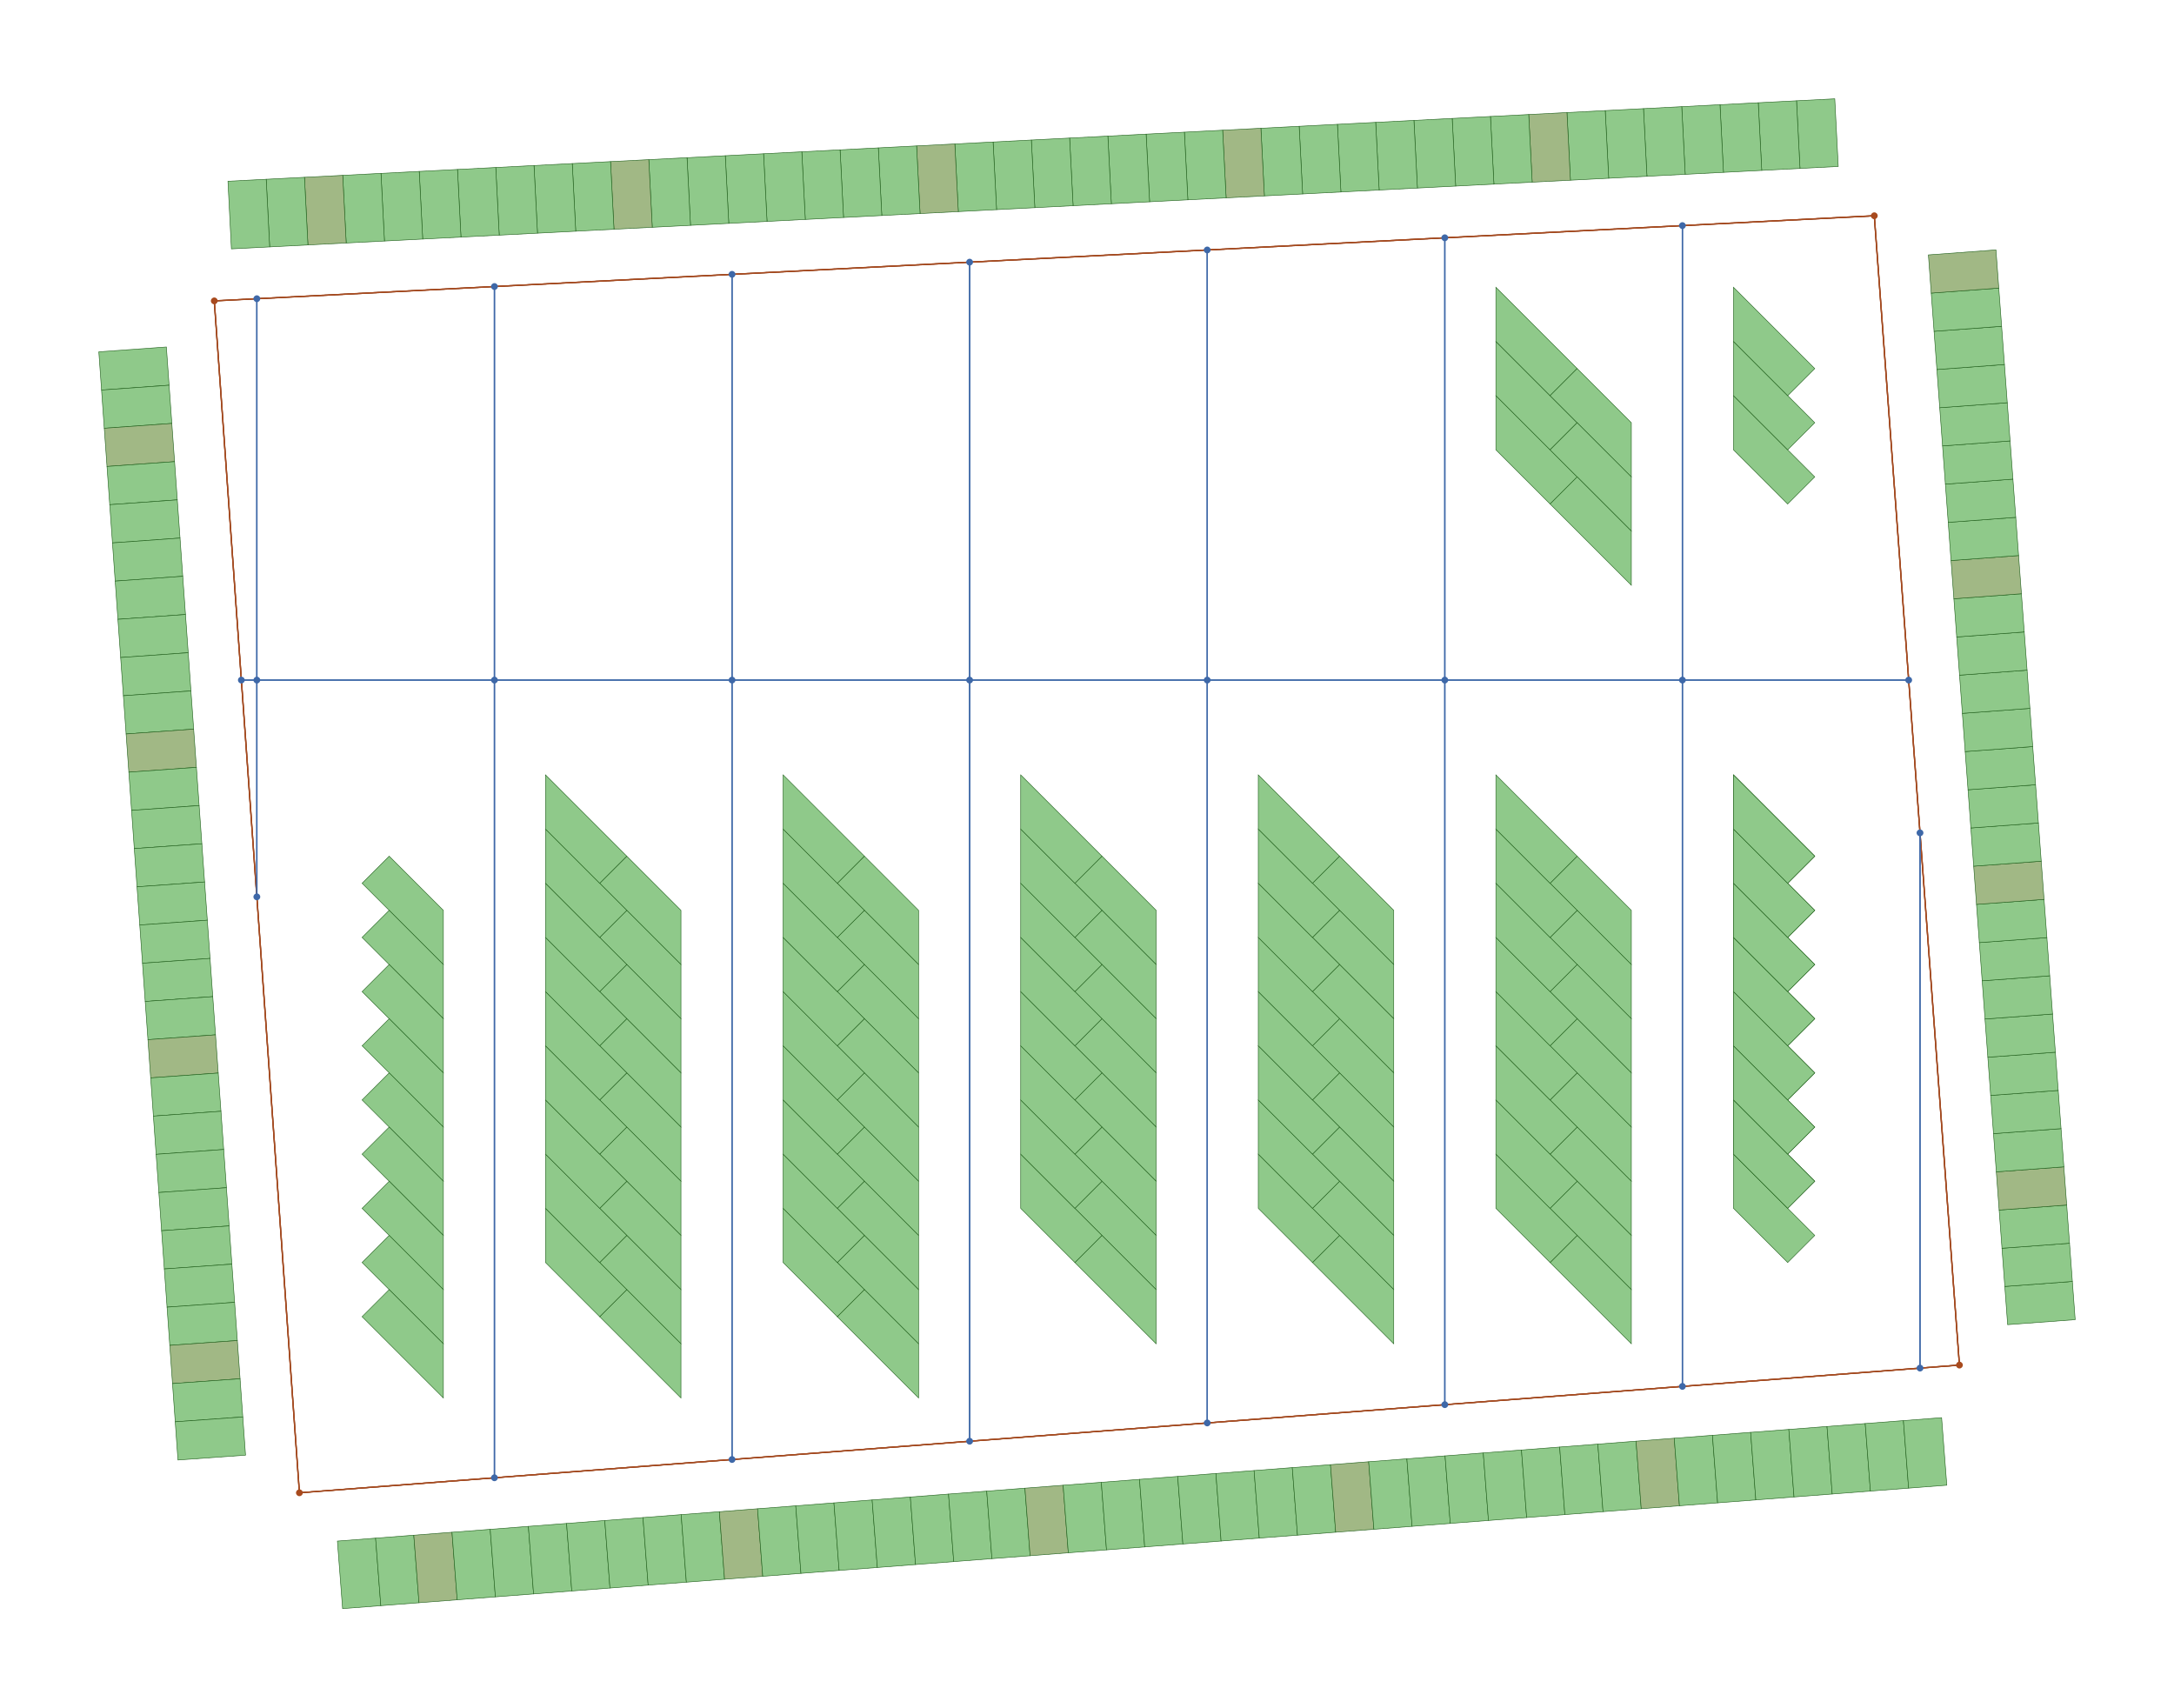
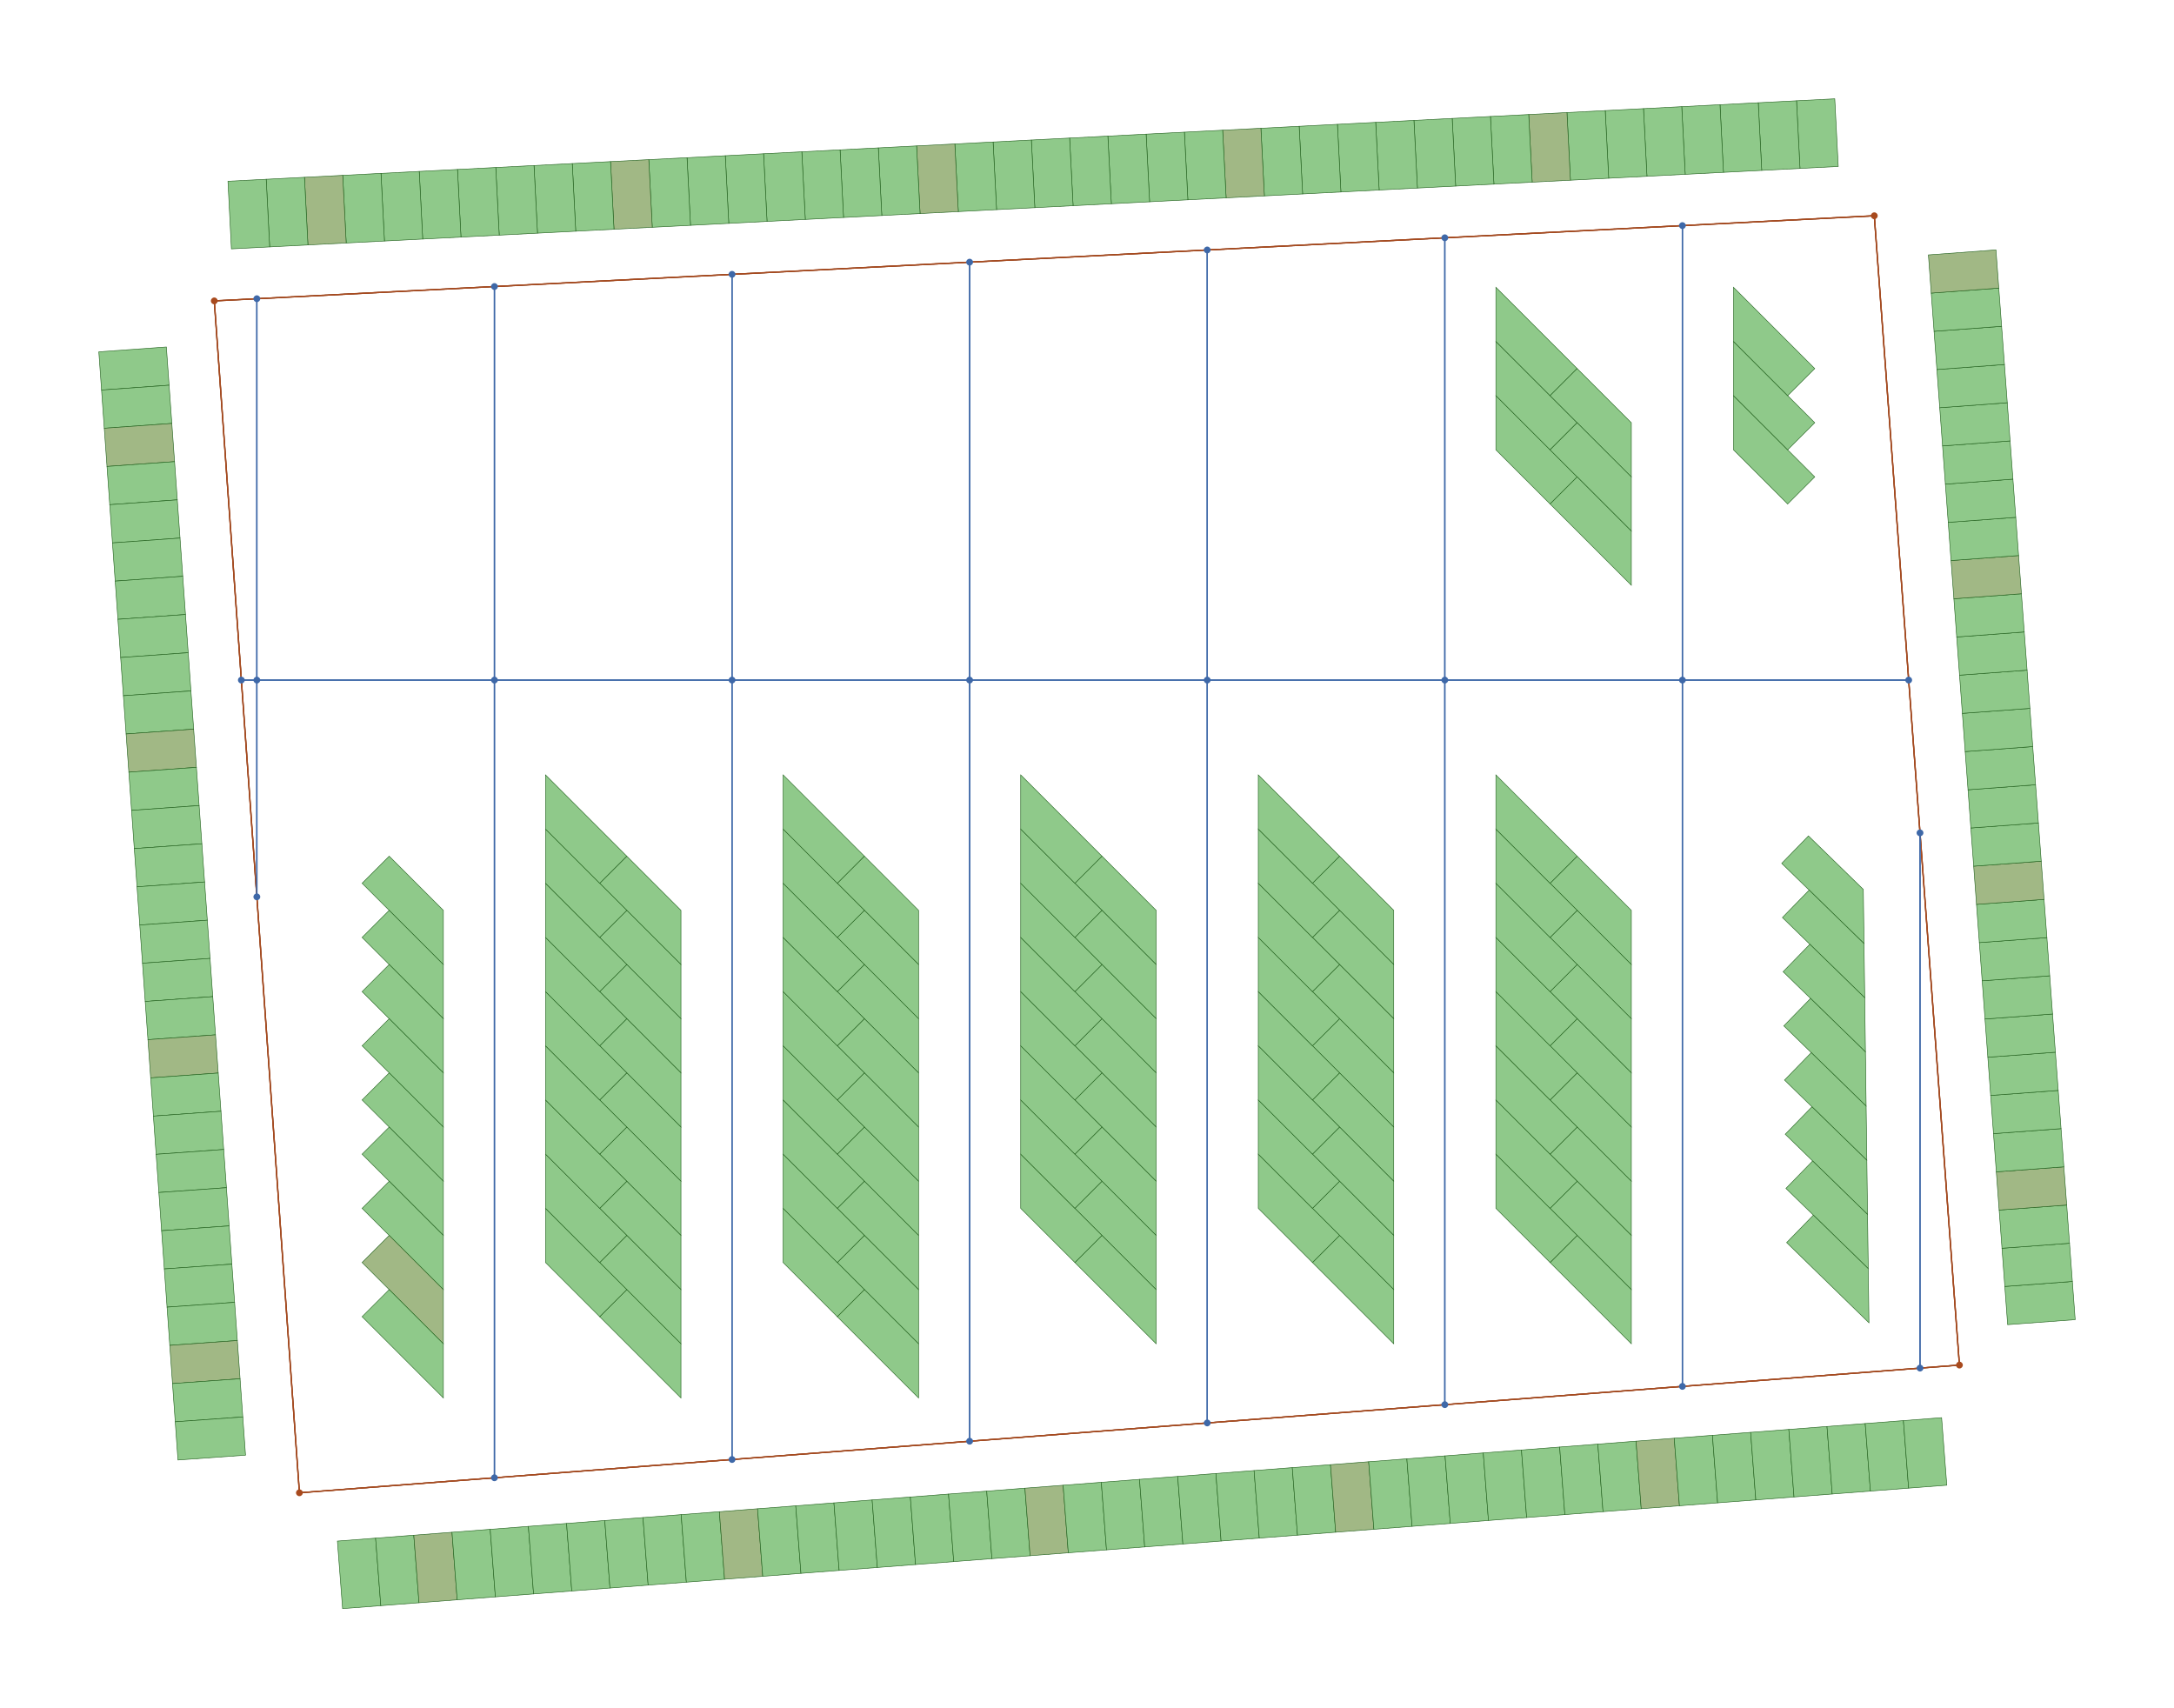
<svg xmlns="http://www.w3.org/2000/svg" width="1021.510" height="802.229" viewBox="-60.343 -50.428 510.755 401.115" preserveAspectRatio="xMidYMid meet">
  <style>polygon,line{vector-effect:non-scaling-stroke}</style>
  <g transform="translate(0,300.259) scale(1,-1)">
    <g id="boundary" fill="none" stroke="#222" stroke-width="0.5">
      <polygon points="10,0 400,30 380,300 -10,280" />
    </g>
    <g id="stalls" stroke="#1f5f1a" stroke-width="0.25">
      <polygon points="20.146,-27.212 29.120,-26.522 27.900,-10.659 18.926,-11.349" fill="#8fc98a" />
      <polygon points="29.120,-26.522 38.093,-25.831 36.873,-9.968 27.900,-10.659" fill="#8fc98a" />
      <polygon points="38.093,-25.831 47.067,-25.141 45.847,-9.278 36.873,-9.968" fill="#a1b885" />
      <polygon points="47.067,-25.141 56.040,-24.451 54.820,-8.588 45.847,-9.278" fill="#8fc98a" />
      <polygon points="56.040,-24.451 65.014,-23.761 63.794,-7.897 54.820,-8.588" fill="#8fc98a" />
      <polygon points="65.014,-23.761 73.987,-23.070 72.767,-7.207 63.794,-7.897" fill="#8fc98a" />
      <polygon points="73.987,-23.070 82.961,-22.380 81.741,-6.517 72.767,-7.207" fill="#8fc98a" />
      <polygon points="82.961,-22.380 91.934,-21.690 90.714,-5.827 81.741,-6.517" fill="#8fc98a" />
      <polygon points="91.934,-21.690 100.908,-20.999 99.688,-5.136 90.714,-5.827" fill="#8fc98a" />
      <polygon points="100.908,-20.999 109.881,-20.309 108.661,-4.446 99.688,-5.136" fill="#8fc98a" />
      <polygon points="109.881,-20.309 118.855,-19.619 117.635,-3.756 108.661,-4.446" fill="#a1b885" />
      <polygon points="118.855,-19.619 127.828,-18.929 126.608,-3.066 117.635,-3.756" fill="#8fc98a" />
      <polygon points="127.828,-18.929 136.802,-18.238 135.582,-2.375 126.608,-3.066" fill="#8fc98a" />
      <polygon points="136.802,-18.238 145.775,-17.548 144.555,-1.685 135.582,-2.375" fill="#8fc98a" />
      <polygon points="145.775,-17.548 154.749,-16.858 153.529,-0.995 144.555,-1.685" fill="#8fc98a" />
      <polygon points="154.749,-16.858 163.722,-16.168 162.502,-0.305 153.529,-0.995" fill="#8fc98a" />
      <polygon points="163.722,-16.168 172.696,-15.477 171.475,0.386 162.502,-0.305" fill="#8fc98a" />
      <polygon points="172.696,-15.477 181.669,-14.787 180.449,1.076 171.475,0.386" fill="#8fc98a" />
      <polygon points="181.669,-14.787 190.643,-14.097 189.422,1.766 180.449,1.076" fill="#a1b885" />
      <polygon points="190.643,-14.097 199.616,-13.406 198.396,2.457 189.422,1.766" fill="#8fc98a" />
      <polygon points="199.616,-13.406 208.590,-12.716 207.369,3.147 198.396,2.457" fill="#8fc98a" />
      <polygon points="208.590,-12.716 217.563,-12.026 216.343,3.837 207.369,3.147" fill="#8fc98a" />
      <polygon points="217.563,-12.026 226.537,-11.336 225.316,4.527 216.343,3.837" fill="#8fc98a" />
      <polygon points="226.537,-11.336 235.510,-10.645 234.290,5.218 225.316,4.527" fill="#8fc98a" />
      <polygon points="235.510,-10.645 244.484,-9.955 243.263,5.908 234.290,5.218" fill="#8fc98a" />
      <polygon points="244.484,-9.955 253.457,-9.265 252.237,6.598 243.263,5.908" fill="#8fc98a" />
      <polygon points="253.457,-9.265 262.431,-8.575 261.210,7.288 252.237,6.598" fill="#a1b885" />
      <polygon points="262.431,-8.575 271.404,-7.884 270.184,7.979 261.210,7.288" fill="#8fc98a" />
      <polygon points="271.404,-7.884 280.378,-7.194 279.157,8.669 270.184,7.979" fill="#8fc98a" />
      <polygon points="280.378,-7.194 289.351,-6.504 288.131,9.359 279.157,8.669" fill="#8fc98a" />
      <polygon points="289.351,-6.504 298.325,-5.814 297.104,10.050 288.131,9.359" fill="#8fc98a" />
      <polygon points="298.325,-5.814 307.298,-5.123 306.078,10.740 297.104,10.050" fill="#8fc98a" />
      <polygon points="307.298,-5.123 316.272,-4.433 315.051,11.430 306.078,10.740" fill="#8fc98a" />
      <polygon points="316.272,-4.433 325.245,-3.743 324.025,12.120 315.051,11.430" fill="#8fc98a" />
      <polygon points="325.245,-3.743 334.219,-3.052 332.998,12.811 324.025,12.120" fill="#a1b885" />
      <polygon points="334.219,-3.052 343.192,-2.362 341.972,13.501 332.998,12.811" fill="#8fc98a" />
      <polygon points="343.192,-2.362 352.166,-1.672 350.945,14.191 341.972,13.501" fill="#8fc98a" />
      <polygon points="352.166,-1.672 361.139,-0.982 359.919,14.881 350.945,14.191" fill="#8fc98a" />
      <polygon points="361.139,-0.982 370.113,-0.291 368.892,15.572 359.919,14.881" fill="#8fc98a" />
      <polygon points="370.113,-0.291 379.086,0.399 377.866,16.262 368.892,15.572" fill="#8fc98a" />
      <polygon points="379.086,0.399 388.060,1.089 386.839,16.952 377.866,16.262" fill="#8fc98a" />
      <polygon points="388.060,1.089 397.033,1.779 395.813,17.642 386.839,16.952" fill="#8fc98a" />
      <polygon points="370.715,327.470 361.727,327.010 362.542,311.120 371.530,311.581" fill="#8fc98a" />
      <polygon points="361.727,327.010 352.739,326.549 353.554,310.660 362.542,311.120" fill="#8fc98a" />
      <polygon points="352.739,326.549 343.751,326.088 344.565,310.199 353.554,310.660" fill="#8fc98a" />
      <polygon points="343.751,326.088 334.762,325.627 335.577,309.738 344.565,310.199" fill="#8fc98a" />
      <polygon points="334.762,325.627 325.774,325.166 326.589,309.277 335.577,309.738" fill="#8fc98a" />
      <polygon points="325.774,325.166 316.786,324.705 317.601,308.816 326.589,309.277" fill="#8fc98a" />
      <polygon points="316.786,324.705 307.798,324.244 308.613,308.355 317.601,308.816" fill="#8fc98a" />
      <polygon points="307.798,324.244 298.810,323.783 299.624,307.894 308.613,308.355" fill="#a1b885" />
      <polygon points="298.810,323.783 289.821,323.322 290.636,307.433 299.624,307.894" fill="#8fc98a" />
      <polygon points="289.821,323.322 280.833,322.861 281.648,306.972 290.636,307.433" fill="#8fc98a" />
      <polygon points="280.833,322.861 271.845,322.400 272.660,306.511 281.648,306.972" fill="#8fc98a" />
      <polygon points="271.845,322.400 262.857,321.939 263.672,306.050 272.660,306.511" fill="#8fc98a" />
      <polygon points="262.857,321.939 253.869,321.478 254.684,305.589 263.672,306.050" fill="#8fc98a" />
      <polygon points="253.869,321.478 244.881,321.017 245.695,305.128 254.684,305.589" fill="#8fc98a" />
      <polygon points="244.881,321.017 235.892,320.556 236.707,304.667 245.695,305.128" fill="#8fc98a" />
      <polygon points="235.892,320.556 226.904,320.096 227.719,304.206 236.707,304.667" fill="#a1b885" />
      <polygon points="226.904,320.096 217.916,319.635 218.731,303.746 227.719,304.206" fill="#8fc98a" />
      <polygon points="217.916,319.635 208.928,319.174 209.743,303.285 218.731,303.746" fill="#8fc98a" />
      <polygon points="208.928,319.174 199.940,318.713 200.754,302.824 209.743,303.285" fill="#8fc98a" />
      <polygon points="199.940,318.713 190.951,318.252 191.766,302.363 200.754,302.824" fill="#8fc98a" />
      <polygon points="190.951,318.252 181.963,317.791 182.778,301.902 191.766,302.363" fill="#8fc98a" />
      <polygon points="181.963,317.791 172.975,317.330 173.790,301.441 182.778,301.902" fill="#8fc98a" />
      <polygon points="172.975,317.330 163.987,316.869 164.802,300.980 173.790,301.441" fill="#8fc98a" />
      <polygon points="163.987,316.869 154.999,316.408 155.813,300.519 164.802,300.980" fill="#a1b885" />
      <polygon points="154.999,316.408 146.010,315.947 146.825,300.058 155.813,300.519" fill="#8fc98a" />
      <polygon points="146.010,315.947 137.022,315.486 137.837,299.597 146.825,300.058" fill="#8fc98a" />
      <polygon points="137.022,315.486 128.034,315.025 128.849,299.136 137.837,299.597" fill="#8fc98a" />
      <polygon points="128.034,315.025 119.046,314.564 119.861,298.675 128.849,299.136" fill="#8fc98a" />
      <polygon points="119.046,314.564 110.058,314.103 110.873,298.214 119.861,298.675" fill="#8fc98a" />
      <polygon points="110.058,314.103 101.070,313.642 101.884,297.753 110.873,298.214" fill="#8fc98a" />
      <polygon points="101.070,313.642 92.081,313.182 92.896,297.292 101.884,297.753" fill="#8fc98a" />
      <polygon points="92.081,313.182 83.093,312.721 83.908,296.832 92.896,297.292" fill="#a1b885" />
      <polygon points="83.093,312.721 74.105,312.260 74.920,296.371 83.908,296.832" fill="#8fc98a" />
      <polygon points="74.105,312.260 65.117,311.799 65.932,295.910 74.920,296.371" fill="#8fc98a" />
      <polygon points="65.117,311.799 56.129,311.338 56.943,295.449 65.932,295.910" fill="#8fc98a" />
      <polygon points="56.129,311.338 47.140,310.877 47.955,294.988 56.943,295.449" fill="#8fc98a" />
      <polygon points="47.140,310.877 38.152,310.416 38.967,294.527 47.955,294.988" fill="#8fc98a" />
      <polygon points="38.152,310.416 29.164,309.955 29.979,294.066 38.967,294.527" fill="#8fc98a" />
      <polygon points="29.164,309.955 20.176,309.494 20.991,293.605 29.979,294.066" fill="#8fc98a" />
      <polygon points="20.176,309.494 11.188,309.033 12.002,293.144 20.991,293.605" fill="#a1b885" />
      <polygon points="11.188,309.033 2.199,308.572 3.014,292.683 12.002,293.144" fill="#8fc98a" />
      <polygon points="2.199,308.572 -6.789,308.111 -5.974,292.222 3.014,292.683" fill="#8fc98a" />
      <polygon points="-37.126,268.036 -36.485,259.059 -20.616,260.192 -21.257,269.170" fill="#8fc98a" />
      <polygon points="-36.485,259.059 -35.844,250.082 -19.975,251.215 -20.616,260.192" fill="#8fc98a" />
      <polygon points="-35.844,250.082 -35.203,241.105 -19.333,242.238 -19.975,251.215" fill="#a1b885" />
      <polygon points="-35.203,241.105 -34.562,232.127 -18.692,233.261 -19.333,242.238" fill="#8fc98a" />
      <polygon points="-34.562,232.127 -33.920,223.150 -18.051,224.284 -18.692,233.261" fill="#8fc98a" />
      <polygon points="-33.920,223.150 -33.279,214.173 -17.410,215.307 -18.051,224.284" fill="#8fc98a" />
      <polygon points="-33.279,214.173 -32.638,205.196 -16.768,206.330 -17.410,215.307" fill="#8fc98a" />
      <polygon points="-32.638,205.196 -31.997,196.219 -16.127,197.353 -16.768,206.330" fill="#8fc98a" />
      <polygon points="-31.997,196.219 -31.355,187.242 -15.486,188.375 -16.127,197.353" fill="#8fc98a" />
      <polygon points="-31.355,187.242 -30.714,178.265 -14.845,179.398 -15.486,188.375" fill="#8fc98a" />
      <polygon points="-30.714,178.265 -30.073,169.288 -14.204,170.421 -14.845,179.398" fill="#a1b885" />
      <polygon points="-30.073,169.288 -29.432,160.310 -13.562,161.444 -14.204,170.421" fill="#8fc98a" />
      <polygon points="-29.432,160.310 -28.791,151.333 -12.921,152.467 -13.562,161.444" fill="#8fc98a" />
      <polygon points="-28.791,151.333 -28.149,142.356 -12.280,143.490 -12.921,152.467" fill="#8fc98a" />
      <polygon points="-28.149,142.356 -27.508,133.379 -11.639,134.513 -12.280,143.490" fill="#8fc98a" />
      <polygon points="-27.508,133.379 -26.867,124.402 -10.997,125.535 -11.639,134.513" fill="#8fc98a" />
      <polygon points="-26.867,124.402 -26.226,115.425 -10.356,116.558 -10.997,125.535" fill="#8fc98a" />
      <polygon points="-26.226,115.425 -25.584,106.448 -9.715,107.581 -10.356,116.558" fill="#8fc98a" />
      <polygon points="-25.584,106.448 -24.943,97.471 -9.074,98.604 -9.715,107.581" fill="#a1b885" />
      <polygon points="-24.943,97.471 -24.302,88.493 -8.433,89.627 -9.074,98.604" fill="#8fc98a" />
      <polygon points="-24.302,88.493 -23.661,79.516 -7.791,80.650 -8.433,89.627" fill="#8fc98a" />
      <polygon points="-23.661,79.516 -23.020,70.539 -7.150,71.673 -7.791,80.650" fill="#8fc98a" />
      <polygon points="-23.020,70.539 -22.378,61.562 -6.509,62.696 -7.150,71.673" fill="#8fc98a" />
      <polygon points="-22.378,61.562 -21.737,52.585 -5.868,53.718 -6.509,62.696" fill="#8fc98a" />
      <polygon points="-21.737,52.585 -21.096,43.608 -5.226,44.741 -5.868,53.718" fill="#8fc98a" />
      <polygon points="-21.096,43.608 -20.455,34.631 -4.585,35.764 -5.226,44.741" fill="#8fc98a" />
      <polygon points="-20.455,34.631 -19.813,25.654 -3.944,26.787 -4.585,35.764" fill="#a1b885" />
      <polygon points="-19.813,25.654 -19.172,16.676 -3.303,17.810 -3.944,26.787" fill="#8fc98a" />
      <polygon points="-19.172,16.676 -18.531,7.699 -2.661,8.833 -3.303,17.810" fill="#8fc98a" />
      <polygon points="427.196,40.669 426.531,49.644 410.665,48.469 411.330,39.494" fill="#8fc98a" />
      <polygon points="426.531,49.644 425.866,58.620 410,57.444 410.665,48.469" fill="#8fc98a" />
      <polygon points="425.866,58.620 425.202,67.595 409.335,66.420 410,57.444" fill="#8fc98a" />
      <polygon points="425.202,67.595 424.537,76.570 408.670,75.395 409.335,66.420" fill="#a1b885" />
      <polygon points="424.537,76.570 423.872,85.546 408.005,84.371 408.670,75.395" fill="#8fc98a" />
      <polygon points="423.872,85.546 423.207,94.521 407.341,93.346 408.005,84.371" fill="#8fc98a" />
      <polygon points="423.207,94.521 422.542,103.497 406.676,102.321 407.341,93.346" fill="#8fc98a" />
      <polygon points="422.542,103.497 421.877,112.472 406.011,111.297 406.676,102.321" fill="#8fc98a" />
      <polygon points="421.877,112.472 421.212,121.448 405.346,120.272 406.011,111.297" fill="#8fc98a" />
      <polygon points="421.212,121.448 420.548,130.423 404.681,129.248 405.346,120.272" fill="#8fc98a" />
      <polygon points="420.548,130.423 419.883,139.398 404.016,138.223 404.681,129.248" fill="#8fc98a" />
      <polygon points="419.883,139.398 419.218,148.374 403.352,147.198 404.016,138.223" fill="#a1b885" />
      <polygon points="419.218,148.374 418.553,157.349 402.687,156.174 403.352,147.198" fill="#8fc98a" />
      <polygon points="418.553,157.349 417.888,166.325 402.022,165.149 402.687,156.174" fill="#8fc98a" />
      <polygon points="417.888,166.325 417.223,175.300 401.357,174.125 402.022,165.149" fill="#8fc98a" />
      <polygon points="417.223,175.300 416.559,184.275 400.692,183.100 401.357,174.125" fill="#8fc98a" />
      <polygon points="416.559,184.275 415.894,193.251 400.027,192.075 400.692,183.100" fill="#8fc98a" />
      <polygon points="415.894,193.251 415.229,202.226 399.362,201.051 400.027,192.075" fill="#8fc98a" />
      <polygon points="415.229,202.226 414.564,211.202 398.698,210.026 399.362,201.051" fill="#8fc98a" />
      <polygon points="414.564,211.202 413.899,220.177 398.033,219.002 398.698,210.026" fill="#a1b885" />
      <polygon points="413.899,220.177 413.234,229.152 397.368,227.977 398.033,219.002" fill="#8fc98a" />
      <polygon points="413.234,229.152 412.569,238.128 396.703,236.953 397.368,227.977" fill="#8fc98a" />
      <polygon points="412.569,238.128 411.905,247.103 396.038,245.928 396.703,236.953" fill="#8fc98a" />
      <polygon points="411.905,247.103 411.240,256.079 395.373,254.903 396.038,245.928" fill="#8fc98a" />
      <polygon points="411.240,256.079 410.575,265.054 394.709,263.879 395.373,254.903" fill="#8fc98a" />
      <polygon points="410.575,265.054 409.910,274.029 394.044,272.854 394.709,263.879" fill="#8fc98a" />
      <polygon points="409.910,274.029 409.245,283.005 393.379,281.830 394.044,272.854" fill="#8fc98a" />
      <polygon points="409.245,283.005 408.580,291.980 392.714,290.805 393.379,281.830" fill="#a1b885" />
+       <polygon points="31.092,149.553 24.728,143.189 43.820,124.097 43.820,136.825" fill="#8fc98a" />
+       <polygon points="31.092,136.825 24.728,130.461 43.820,111.369 43.820,124.097" fill="#8fc98a" />
+       <polygon points="31.092,124.097 24.728,117.733 43.820,98.641 43.820,111.369" fill="#8fc98a" />
+       <polygon points="31.092,111.369 24.728,105.005 43.820,85.913 43.820,98.641" fill="#8fc98a" />
+       <polygon points="31.092,98.641 24.728,92.277 43.820,73.186 43.820,85.913" fill="#8fc98a" />
+       <polygon points="31.092,85.913 24.728,79.550 43.820,60.458 43.820,73.186" fill="#8fc98a" />
+       <polygon points="31.092,73.186 24.728,66.822 43.820,47.730 43.820,60.458" fill="#8fc98a" />
+       <polygon points="31.092,60.458 24.728,54.094 43.820,35.002 43.820,47.730" fill="#a1b885" />
+       <polygon points="31.092,47.730 24.728,41.366 43.820,22.274 43.820,35.002" fill="#8fc98a" />
      <polygon points="86.912,149.553 80.548,143.189 99.640,124.097 99.640,136.825" fill="#8fc98a" />
      <polygon points="86.912,136.825 80.548,130.461 99.640,111.369 99.640,124.097" fill="#8fc98a" />
      <polygon points="86.912,124.097 80.548,117.733 99.640,98.641 99.640,111.369" fill="#8fc98a" />
      <polygon points="86.912,111.369 80.548,105.005 99.640,85.913 99.640,98.641" fill="#8fc98a" />
      <polygon points="86.912,98.641 80.548,92.277 99.640,73.186 99.640,85.913" fill="#8fc98a" />
      <polygon points="86.912,85.913 80.548,79.550 99.640,60.458 99.640,73.186" fill="#8fc98a" />
      <polygon points="86.912,73.186 80.548,66.822 99.640,47.730 99.640,60.458" fill="#8fc98a" />
      <polygon points="86.912,60.458 80.548,54.094 99.640,35.002 99.640,47.730" fill="#8fc98a" />
      <polygon points="86.912,47.730 80.548,41.366 99.640,22.274 99.640,35.002" fill="#8fc98a" />
      <polygon points="80.548,41.366 86.912,47.730 67.820,66.822 67.820,54.094" fill="#8fc98a" />
      <polygon points="80.548,54.094 86.912,60.458 67.820,79.550 67.820,66.822" fill="#8fc98a" />
      <polygon points="80.548,66.822 86.912,73.186 67.820,92.277 67.820,79.550" fill="#8fc98a" />
      <polygon points="80.548,79.550 86.912,85.913 67.820,105.005 67.820,92.277" fill="#8fc98a" />
      <polygon points="80.548,92.277 86.912,98.641 67.820,117.733 67.820,105.005" fill="#8fc98a" />
      <polygon points="80.548,105.005 86.912,111.369 67.820,130.461 67.820,117.733" fill="#8fc98a" />
      <polygon points="80.548,117.733 86.912,124.097 67.820,143.189 67.820,130.461" fill="#8fc98a" />
      <polygon points="80.548,130.461 86.912,136.825 67.820,155.917 67.820,143.189" fill="#8fc98a" />
      <polygon points="80.548,143.189 86.912,149.553 67.820,168.645 67.820,155.917" fill="#8fc98a" />
-       <polygon points="31.092,149.553 24.728,143.189 43.820,124.097 43.820,136.825" fill="#8fc98a" />
-       <polygon points="31.092,136.825 24.728,130.461 43.820,111.369 43.820,124.097" fill="#8fc98a" />
-       <polygon points="31.092,124.097 24.728,117.733 43.820,98.641 43.820,111.369" fill="#8fc98a" />
-       <polygon points="31.092,111.369 24.728,105.005 43.820,85.913 43.820,98.641" fill="#8fc98a" />
-       <polygon points="31.092,98.641 24.728,92.277 43.820,73.186 43.820,85.913" fill="#8fc98a" />
-       <polygon points="31.092,85.913 24.728,79.550 43.820,60.458 43.820,73.186" fill="#8fc98a" />
-       <polygon points="31.092,73.186 24.728,66.822 43.820,47.730 43.820,60.458" fill="#8fc98a" />
-       <polygon points="31.092,60.458 24.728,54.094 43.820,35.002 43.820,47.730" fill="#8fc98a" />
-       <polygon points="31.092,47.730 24.728,41.366 43.820,22.274 43.820,35.002" fill="#8fc98a" />
      <polygon points="142.731,149.553 136.368,143.189 155.459,124.097 155.459,136.825" fill="#8fc98a" />
      <polygon points="142.731,136.825 136.368,130.461 155.459,111.369 155.459,124.097" fill="#8fc98a" />
      <polygon points="142.731,124.097 136.368,117.733 155.459,98.641 155.459,111.369" fill="#8fc98a" />
      <polygon points="142.731,111.369 136.368,105.005 155.459,85.913 155.459,98.641" fill="#8fc98a" />
      <polygon points="142.731,98.641 136.368,92.277 155.459,73.186 155.459,85.913" fill="#8fc98a" />
      <polygon points="142.731,85.913 136.368,79.550 155.459,60.458 155.459,73.186" fill="#8fc98a" />
      <polygon points="142.731,73.186 136.368,66.822 155.459,47.730 155.459,60.458" fill="#8fc98a" />
      <polygon points="142.731,60.458 136.368,54.094 155.459,35.002 155.459,47.730" fill="#8fc98a" />
      <polygon points="142.731,47.730 136.368,41.366 155.459,22.274 155.459,35.002" fill="#8fc98a" />
      <polygon points="136.368,41.366 142.731,47.730 123.640,66.822 123.640,54.094" fill="#8fc98a" />
      <polygon points="136.368,54.094 142.731,60.458 123.640,79.550 123.640,66.822" fill="#8fc98a" />
      <polygon points="136.368,66.822 142.731,73.186 123.640,92.277 123.640,79.550" fill="#8fc98a" />
      <polygon points="136.368,79.550 142.731,85.913 123.640,105.005 123.640,92.277" fill="#8fc98a" />
      <polygon points="136.368,92.277 142.731,98.641 123.640,117.733 123.640,105.005" fill="#8fc98a" />
      <polygon points="136.368,105.005 142.731,111.369 123.640,130.461 123.640,117.733" fill="#8fc98a" />
      <polygon points="136.368,117.733 142.731,124.097 123.640,143.189 123.640,130.461" fill="#8fc98a" />
      <polygon points="136.368,130.461 142.731,136.825 123.640,155.917 123.640,143.189" fill="#8fc98a" />
      <polygon points="136.368,143.189 142.731,149.553 123.640,168.645 123.640,155.917" fill="#8fc98a" />
      <polygon points="198.551,149.553 192.187,143.189 211.279,124.097 211.279,136.825" fill="#8fc98a" />
      <polygon points="198.551,136.825 192.187,130.461 211.279,111.369 211.279,124.097" fill="#8fc98a" />
      <polygon points="198.551,124.097 192.187,117.733 211.279,98.641 211.279,111.369" fill="#8fc98a" />
      <polygon points="198.551,111.369 192.187,105.005 211.279,85.913 211.279,98.641" fill="#8fc98a" />
      <polygon points="198.551,98.641 192.187,92.277 211.279,73.186 211.279,85.913" fill="#8fc98a" />
      <polygon points="198.551,85.913 192.187,79.550 211.279,60.458 211.279,73.186" fill="#8fc98a" />
      <polygon points="198.551,73.186 192.187,66.822 211.279,47.730 211.279,60.458" fill="#8fc98a" />
      <polygon points="198.551,60.458 192.187,54.094 211.279,35.002 211.279,47.730" fill="#8fc98a" />
      <polygon points="192.187,54.094 198.551,60.458 179.459,79.550 179.459,66.822" fill="#8fc98a" />
      <polygon points="192.187,66.822 198.551,73.186 179.459,92.277 179.459,79.550" fill="#8fc98a" />
      <polygon points="192.187,79.550 198.551,85.913 179.459,105.005 179.459,92.277" fill="#8fc98a" />
      <polygon points="192.187,92.277 198.551,98.641 179.459,117.733 179.459,105.005" fill="#8fc98a" />
      <polygon points="192.187,105.005 198.551,111.369 179.459,130.461 179.459,117.733" fill="#8fc98a" />
      <polygon points="192.187,117.733 198.551,124.097 179.459,143.189 179.459,130.461" fill="#8fc98a" />
      <polygon points="192.187,130.461 198.551,136.825 179.459,155.917 179.459,143.189" fill="#8fc98a" />
      <polygon points="192.187,143.189 198.551,149.553 179.459,168.645 179.459,155.917" fill="#8fc98a" />
-       <polygon points="359.647,54.094 366.011,60.458 346.919,79.550 346.919,66.822" fill="#8fc98a" />
-       <polygon points="359.647,66.822 366.011,73.186 346.919,92.277 346.919,79.550" fill="#8fc98a" />
-       <polygon points="359.647,79.550 366.011,85.913 346.919,105.005 346.919,92.277" fill="#8fc98a" />
-       <polygon points="359.647,92.277 366.011,98.641 346.919,117.733 346.919,105.005" fill="#8fc98a" />
-       <polygon points="359.647,105.005 366.011,111.369 346.919,130.461 346.919,117.733" fill="#8fc98a" />
-       <polygon points="359.647,117.733 366.011,124.097 346.919,143.189 346.919,130.461" fill="#8fc98a" />
-       <polygon points="359.647,130.461 366.011,136.825 346.919,155.917 346.919,143.189" fill="#8fc98a" />
-       <polygon points="359.647,143.189 366.011,149.553 346.919,168.645 346.919,155.917" fill="#8fc98a" />
      <polygon points="254.371,149.553 248.007,143.189 267.099,124.097 267.099,136.825" fill="#8fc98a" />
      <polygon points="254.371,136.825 248.007,130.461 267.099,111.369 267.099,124.097" fill="#8fc98a" />
      <polygon points="254.371,124.097 248.007,117.733 267.099,98.641 267.099,111.369" fill="#8fc98a" />
      <polygon points="254.371,111.369 248.007,105.005 267.099,85.913 267.099,98.641" fill="#8fc98a" />
      <polygon points="254.371,98.641 248.007,92.277 267.099,73.186 267.099,85.913" fill="#8fc98a" />
      <polygon points="254.371,85.913 248.007,79.550 267.099,60.458 267.099,73.186" fill="#8fc98a" />
      <polygon points="254.371,73.186 248.007,66.822 267.099,47.730 267.099,60.458" fill="#8fc98a" />
      <polygon points="254.371,60.458 248.007,54.094 267.099,35.002 267.099,47.730" fill="#8fc98a" />
      <polygon points="248.007,54.094 254.371,60.458 235.279,79.550 235.279,66.822" fill="#8fc98a" />
      <polygon points="248.007,66.822 254.371,73.186 235.279,92.277 235.279,79.550" fill="#8fc98a" />
      <polygon points="248.007,79.550 254.371,85.913 235.279,105.005 235.279,92.277" fill="#8fc98a" />
      <polygon points="248.007,92.277 254.371,98.641 235.279,117.733 235.279,105.005" fill="#8fc98a" />
      <polygon points="248.007,105.005 254.371,111.369 235.279,130.461 235.279,117.733" fill="#8fc98a" />
      <polygon points="248.007,117.733 254.371,124.097 235.279,143.189 235.279,130.461" fill="#8fc98a" />
      <polygon points="248.007,130.461 254.371,136.825 235.279,155.917 235.279,143.189" fill="#8fc98a" />
      <polygon points="248.007,143.189 254.371,149.553 235.279,168.645 235.279,155.917" fill="#8fc98a" />
      <polygon points="310.191,149.553 303.827,143.189 322.919,124.097 322.919,136.825" fill="#8fc98a" />
      <polygon points="310.191,136.825 303.827,130.461 322.919,111.369 322.919,124.097" fill="#8fc98a" />
      <polygon points="310.191,124.097 303.827,117.733 322.919,98.641 322.919,111.369" fill="#8fc98a" />
      <polygon points="310.191,111.369 303.827,105.005 322.919,85.913 322.919,98.641" fill="#8fc98a" />
      <polygon points="310.191,98.641 303.827,92.277 322.919,73.186 322.919,85.913" fill="#8fc98a" />
      <polygon points="310.191,85.913 303.827,79.550 322.919,60.458 322.919,73.186" fill="#8fc98a" />
      <polygon points="310.191,73.186 303.827,66.822 322.919,47.730 322.919,60.458" fill="#8fc98a" />
      <polygon points="310.191,60.458 303.827,54.094 322.919,35.002 322.919,47.730" fill="#8fc98a" />
      <polygon points="303.827,54.094 310.191,60.458 291.099,79.550 291.099,66.822" fill="#8fc98a" />
      <polygon points="303.827,66.822 310.191,73.186 291.099,92.277 291.099,79.550" fill="#8fc98a" />
      <polygon points="303.827,79.550 310.191,85.913 291.099,105.005 291.099,92.277" fill="#8fc98a" />
      <polygon points="303.827,92.277 310.191,98.641 291.099,117.733 291.099,105.005" fill="#8fc98a" />
      <polygon points="303.827,105.005 310.191,111.369 291.099,130.461 291.099,117.733" fill="#8fc98a" />
      <polygon points="303.827,117.733 310.191,124.097 291.099,143.189 291.099,130.461" fill="#8fc98a" />
      <polygon points="303.827,130.461 310.191,136.825 291.099,155.917 291.099,143.189" fill="#8fc98a" />
      <polygon points="303.827,143.189 310.191,149.553 291.099,168.645 291.099,155.917" fill="#8fc98a" />
-       <polygon points="359.647,66.822 366.011,73.186 346.919,92.277 346.919,79.550" fill="#8fc98a" />
-       <polygon points="359.647,79.550 366.011,85.913 346.919,105.005 346.919,92.277" fill="#8fc98a" />
-       <polygon points="359.647,92.277 366.011,98.641 346.919,117.733 346.919,105.005" fill="#8fc98a" />
-       <polygon points="359.647,105.005 366.011,111.369 346.919,130.461 346.919,117.733" fill="#8fc98a" />
-       <polygon points="359.647,117.733 366.011,124.097 346.919,143.189 346.919,130.461" fill="#8fc98a" />
-       <polygon points="359.647,130.461 366.011,136.825 346.919,155.917 346.919,143.189" fill="#8fc98a" />
-       <polygon points="359.647,143.189 366.011,149.553 346.919,168.645 346.919,155.917" fill="#8fc98a" />
+       <polygon points="364.527,154.309 358.247,147.863 377.585,129.021 377.420,141.748" fill="#8fc98a" />
+       <polygon points="364.693,141.582 358.412,135.136 377.751,116.294 377.585,129.021" fill="#8fc98a" />
+       <polygon points="364.859,128.856 358.578,122.409 377.917,103.568 377.751,116.294" fill="#8fc98a" />
+       <polygon points="365.024,116.129 358.744,109.683 378.082,90.841 377.917,103.568" fill="#8fc98a" />
+       <polygon points="365.190,103.402 358.909,96.956 378.248,78.114 378.082,90.841" fill="#8fc98a" />
+       <polygon points="365.355,90.675 359.075,84.229 378.413,65.387 378.248,78.114" fill="#8fc98a" />
+       <polygon points="365.521,77.948 359.240,71.502 378.579,52.660 378.413,65.387" fill="#8fc98a" />
+       <polygon points="365.687,65.221 359.406,58.775 378.745,39.933 378.579,52.660" fill="#8fc98a" />
      <polygon points="359.647,232.285 366.011,238.649 346.919,257.740 346.919,245.012" fill="#8fc98a" />
      <polygon points="359.647,245.012 366.011,251.376 346.919,270.468 346.919,257.740" fill="#8fc98a" />
      <polygon points="359.647,257.740 366.011,264.104 346.919,283.196 346.919,270.468" fill="#8fc98a" />
      <polygon points="303.827,232.285 310.191,238.649 291.099,257.740 291.099,245.012" fill="#8fc98a" />
      <polygon points="303.827,245.012 310.191,251.376 291.099,270.468 291.099,257.740" fill="#8fc98a" />
      <polygon points="303.827,257.740 310.191,264.104 291.099,283.196 291.099,270.468" fill="#8fc98a" />
      <polygon points="310.191,264.104 303.827,257.740 322.919,238.649 322.919,251.376" fill="#8fc98a" />
      <polygon points="310.191,251.376 303.827,245.012 322.919,225.921 322.919,238.649" fill="#8fc98a" />
      <polygon points="310.191,238.649 303.827,232.285 322.919,213.193 322.919,225.921" fill="#8fc98a" />
    </g>
    <g id="graph">
      <line x1="10" y1="0" x2="55.820" y2="3.525" stroke="#a84a1e" stroke-width="0.6" />
      <line x1="55.820" y1="3.525" x2="10" y2="0" stroke="#a84a1e" stroke-width="0.6" />
      <line x1="55.820" y1="3.525" x2="111.640" y2="7.818" stroke="#a84a1e" stroke-width="0.6" />
      <line x1="111.640" y1="7.818" x2="55.820" y2="3.525" stroke="#a84a1e" stroke-width="0.6" />
      <line x1="111.640" y1="7.818" x2="167.459" y2="12.112" stroke="#a84a1e" stroke-width="0.6" />
      <line x1="167.459" y1="12.112" x2="111.640" y2="7.818" stroke="#a84a1e" stroke-width="0.6" />
      <line x1="167.459" y1="12.112" x2="223.279" y2="16.406" stroke="#a84a1e" stroke-width="0.6" />
      <line x1="223.279" y1="16.406" x2="167.459" y2="12.112" stroke="#a84a1e" stroke-width="0.6" />
      <line x1="223.279" y1="16.406" x2="279.099" y2="20.700" stroke="#a84a1e" stroke-width="0.6" />
      <line x1="279.099" y1="20.700" x2="223.279" y2="16.406" stroke="#a84a1e" stroke-width="0.6" />
      <line x1="279.099" y1="20.700" x2="334.919" y2="24.994" stroke="#a84a1e" stroke-width="0.6" />
      <line x1="334.919" y1="24.994" x2="279.099" y2="20.700" stroke="#a84a1e" stroke-width="0.6" />
      <line x1="334.919" y1="24.994" x2="390.739" y2="29.288" stroke="#a84a1e" stroke-width="0.6" />
      <line x1="390.739" y1="29.288" x2="334.919" y2="24.994" stroke="#a84a1e" stroke-width="0.6" />
      <line x1="390.739" y1="29.288" x2="400" y2="30" stroke="#a84a1e" stroke-width="0.6" />
      <line x1="400" y1="30" x2="390.739" y2="29.288" stroke="#a84a1e" stroke-width="0.6" />
      <line x1="400" y1="30" x2="390.739" y2="155.028" stroke="#a84a1e" stroke-width="0.6" />
      <line x1="390.739" y1="155.028" x2="400" y2="30" stroke="#a84a1e" stroke-width="0.6" />
      <line x1="390.739" y1="155.028" x2="388.080" y2="190.919" stroke="#a84a1e" stroke-width="0.6" />
      <line x1="388.080" y1="190.919" x2="390.739" y2="155.028" stroke="#a84a1e" stroke-width="0.6" />
      <line x1="388.080" y1="190.919" x2="380" y2="300" stroke="#a84a1e" stroke-width="0.6" />
      <line x1="380" y1="300" x2="388.080" y2="190.919" stroke="#a84a1e" stroke-width="0.6" />
      <line x1="380" y1="300" x2="334.919" y2="297.688" stroke="#a84a1e" stroke-width="0.6" />
      <line x1="334.919" y1="297.688" x2="380" y2="300" stroke="#a84a1e" stroke-width="0.6" />
      <line x1="334.919" y1="297.688" x2="279.099" y2="294.826" stroke="#a84a1e" stroke-width="0.6" />
      <line x1="279.099" y1="294.826" x2="334.919" y2="297.688" stroke="#a84a1e" stroke-width="0.6" />
      <line x1="279.099" y1="294.826" x2="223.279" y2="291.963" stroke="#a84a1e" stroke-width="0.6" />
      <line x1="223.279" y1="291.963" x2="279.099" y2="294.826" stroke="#a84a1e" stroke-width="0.6" />
      <line x1="223.279" y1="291.963" x2="167.459" y2="289.100" stroke="#a84a1e" stroke-width="0.6" />
      <line x1="167.459" y1="289.100" x2="223.279" y2="291.963" stroke="#a84a1e" stroke-width="0.6" />
      <line x1="167.459" y1="289.100" x2="111.640" y2="286.238" stroke="#a84a1e" stroke-width="0.6" />
      <line x1="111.640" y1="286.238" x2="167.459" y2="289.100" stroke="#a84a1e" stroke-width="0.6" />
      <line x1="111.640" y1="286.238" x2="55.820" y2="283.375" stroke="#a84a1e" stroke-width="0.6" />
      <line x1="55.820" y1="283.375" x2="111.640" y2="286.238" stroke="#a84a1e" stroke-width="0.6" />
      <line x1="55.820" y1="283.375" x2="0" y2="280.513" stroke="#a84a1e" stroke-width="0.6" />
      <line x1="0" y1="280.513" x2="55.820" y2="283.375" stroke="#a84a1e" stroke-width="0.6" />
      <line x1="0" y1="280.513" x2="-10" y2="280" stroke="#a84a1e" stroke-width="0.6" />
      <line x1="-10" y1="280" x2="0" y2="280.513" stroke="#a84a1e" stroke-width="0.6" />
      <line x1="-10" y1="280" x2="-3.637" y2="190.919" stroke="#a84a1e" stroke-width="0.6" />
      <line x1="-3.637" y1="190.919" x2="-10" y2="280" stroke="#a84a1e" stroke-width="0.6" />
      <line x1="-3.637" y1="190.919" x2="0" y2="140" stroke="#a84a1e" stroke-width="0.6" />
      <line x1="0" y1="140" x2="-3.637" y2="190.919" stroke="#a84a1e" stroke-width="0.6" />
      <line x1="0" y1="140" x2="10" y2="0" stroke="#a84a1e" stroke-width="0.6" />
      <line x1="10" y1="0" x2="0" y2="140" stroke="#a84a1e" stroke-width="0.6" />
      <line x1="390.739" y1="29.288" x2="390.739" y2="155.028" stroke="#3e68a8" stroke-width="0.6" />
      <line x1="390.739" y1="155.028" x2="390.739" y2="29.288" stroke="#3e68a8" stroke-width="0.6" />
      <line x1="334.919" y1="24.994" x2="334.919" y2="190.919" stroke="#3e68a8" stroke-width="0.6" />
      <line x1="334.919" y1="190.919" x2="334.919" y2="24.994" stroke="#3e68a8" stroke-width="0.6" />
      <line x1="334.919" y1="190.919" x2="334.919" y2="297.688" stroke="#3e68a8" stroke-width="0.6" />
      <line x1="334.919" y1="297.688" x2="334.919" y2="190.919" stroke="#3e68a8" stroke-width="0.6" />
      <line x1="279.099" y1="20.700" x2="279.099" y2="190.919" stroke="#3e68a8" stroke-width="0.6" />
      <line x1="279.099" y1="190.919" x2="279.099" y2="20.700" stroke="#3e68a8" stroke-width="0.6" />
      <line x1="279.099" y1="190.919" x2="279.099" y2="294.826" stroke="#3e68a8" stroke-width="0.6" />
      <line x1="279.099" y1="294.826" x2="279.099" y2="190.919" stroke="#3e68a8" stroke-width="0.6" />
      <line x1="223.279" y1="16.406" x2="223.279" y2="190.919" stroke="#3e68a8" stroke-width="0.6" />
      <line x1="223.279" y1="190.919" x2="223.279" y2="16.406" stroke="#3e68a8" stroke-width="0.6" />
      <line x1="223.279" y1="190.919" x2="223.279" y2="291.963" stroke="#3e68a8" stroke-width="0.6" />
      <line x1="223.279" y1="291.963" x2="223.279" y2="190.919" stroke="#3e68a8" stroke-width="0.6" />
      <line x1="167.459" y1="12.112" x2="167.459" y2="190.919" stroke="#3e68a8" stroke-width="0.6" />
      <line x1="167.459" y1="190.919" x2="167.459" y2="12.112" stroke="#3e68a8" stroke-width="0.6" />
      <line x1="167.459" y1="190.919" x2="167.459" y2="289.100" stroke="#3e68a8" stroke-width="0.6" />
      <line x1="167.459" y1="289.100" x2="167.459" y2="190.919" stroke="#3e68a8" stroke-width="0.6" />
      <line x1="111.640" y1="7.818" x2="111.640" y2="190.919" stroke="#3e68a8" stroke-width="0.6" />
      <line x1="111.640" y1="190.919" x2="111.640" y2="7.818" stroke="#3e68a8" stroke-width="0.6" />
      <line x1="111.640" y1="190.919" x2="111.640" y2="286.238" stroke="#3e68a8" stroke-width="0.6" />
      <line x1="111.640" y1="286.238" x2="111.640" y2="190.919" stroke="#3e68a8" stroke-width="0.6" />
      <line x1="55.820" y1="3.525" x2="55.820" y2="190.919" stroke="#3e68a8" stroke-width="0.6" />
      <line x1="55.820" y1="190.919" x2="55.820" y2="3.525" stroke="#3e68a8" stroke-width="0.6" />
      <line x1="55.820" y1="190.919" x2="55.820" y2="283.375" stroke="#3e68a8" stroke-width="0.6" />
      <line x1="55.820" y1="283.375" x2="55.820" y2="190.919" stroke="#3e68a8" stroke-width="0.6" />
      <line x1="0" y1="140" x2="0" y2="190.919" stroke="#3e68a8" stroke-width="0.6" />
      <line x1="0" y1="190.919" x2="0" y2="140" stroke="#3e68a8" stroke-width="0.6" />
      <line x1="0" y1="190.919" x2="0" y2="280.513" stroke="#3e68a8" stroke-width="0.6" />
      <line x1="0" y1="280.513" x2="0" y2="190.919" stroke="#3e68a8" stroke-width="0.6" />
      <line x1="388.080" y1="190.919" x2="334.919" y2="190.919" stroke="#3e68a8" stroke-width="0.6" />
      <line x1="334.919" y1="190.919" x2="388.080" y2="190.919" stroke="#3e68a8" stroke-width="0.6" />
      <line x1="334.919" y1="190.919" x2="279.099" y2="190.919" stroke="#3e68a8" stroke-width="0.6" />
      <line x1="279.099" y1="190.919" x2="334.919" y2="190.919" stroke="#3e68a8" stroke-width="0.6" />
      <line x1="279.099" y1="190.919" x2="223.279" y2="190.919" stroke="#3e68a8" stroke-width="0.6" />
      <line x1="223.279" y1="190.919" x2="279.099" y2="190.919" stroke="#3e68a8" stroke-width="0.6" />
      <line x1="223.279" y1="190.919" x2="167.459" y2="190.919" stroke="#3e68a8" stroke-width="0.6" />
      <line x1="167.459" y1="190.919" x2="223.279" y2="190.919" stroke="#3e68a8" stroke-width="0.6" />
      <line x1="167.459" y1="190.919" x2="111.640" y2="190.919" stroke="#3e68a8" stroke-width="0.6" />
      <line x1="111.640" y1="190.919" x2="167.459" y2="190.919" stroke="#3e68a8" stroke-width="0.6" />
      <line x1="111.640" y1="190.919" x2="55.820" y2="190.919" stroke="#3e68a8" stroke-width="0.6" />
      <line x1="55.820" y1="190.919" x2="111.640" y2="190.919" stroke="#3e68a8" stroke-width="0.6" />
      <line x1="55.820" y1="190.919" x2="0" y2="190.919" stroke="#3e68a8" stroke-width="0.6" />
      <line x1="0" y1="190.919" x2="55.820" y2="190.919" stroke="#3e68a8" stroke-width="0.6" />
      <line x1="0" y1="190.919" x2="-3.637" y2="190.919" stroke="#3e68a8" stroke-width="0.6" />
      <line x1="-3.637" y1="190.919" x2="0" y2="190.919" stroke="#3e68a8" stroke-width="0.6" />
      <circle cx="10" cy="0" r="0.8" fill="#a84a1e" />
      <circle cx="400" cy="30" r="0.8" fill="#a84a1e" />
      <circle cx="380" cy="300" r="0.8" fill="#a84a1e" />
      <circle cx="-10" cy="280" r="0.8" fill="#a84a1e" />
      <circle cx="390.739" cy="29.288" r="0.8" fill="#3e68a8" />
      <circle cx="390.739" cy="155.028" r="0.8" fill="#3e68a8" />
      <circle cx="334.919" cy="24.994" r="0.8" fill="#3e68a8" />
      <circle cx="334.919" cy="297.688" r="0.8" fill="#3e68a8" />
      <circle cx="279.099" cy="20.700" r="0.8" fill="#3e68a8" />
      <circle cx="279.099" cy="294.826" r="0.8" fill="#3e68a8" />
      <circle cx="223.279" cy="16.406" r="0.8" fill="#3e68a8" />
      <circle cx="223.279" cy="291.963" r="0.8" fill="#3e68a8" />
      <circle cx="167.459" cy="12.112" r="0.8" fill="#3e68a8" />
      <circle cx="167.459" cy="289.100" r="0.8" fill="#3e68a8" />
      <circle cx="111.640" cy="7.818" r="0.8" fill="#3e68a8" />
      <circle cx="111.640" cy="286.238" r="0.8" fill="#3e68a8" />
      <circle cx="55.820" cy="3.525" r="0.8" fill="#3e68a8" />
      <circle cx="55.820" cy="283.375" r="0.8" fill="#3e68a8" />
      <circle cx="0" cy="140" r="0.8" fill="#3e68a8" />
      <circle cx="0" cy="280.513" r="0.8" fill="#3e68a8" />
      <circle cx="388.080" cy="190.919" r="0.8" fill="#3e68a8" />
      <circle cx="-3.637" cy="190.919" r="0.8" fill="#3e68a8" />
      <circle cx="334.919" cy="190.919" r="0.8" fill="#3e68a8" />
      <circle cx="279.099" cy="190.919" r="0.8" fill="#3e68a8" />
      <circle cx="223.279" cy="190.919" r="0.8" fill="#3e68a8" />
      <circle cx="167.459" cy="190.919" r="0.8" fill="#3e68a8" />
      <circle cx="111.640" cy="190.919" r="0.8" fill="#3e68a8" />
      <circle cx="55.820" cy="190.919" r="0.8" fill="#3e68a8" />
      <circle cx="0" cy="190.919" r="0.8" fill="#3e68a8" />
    </g>
  </g>
</svg>
